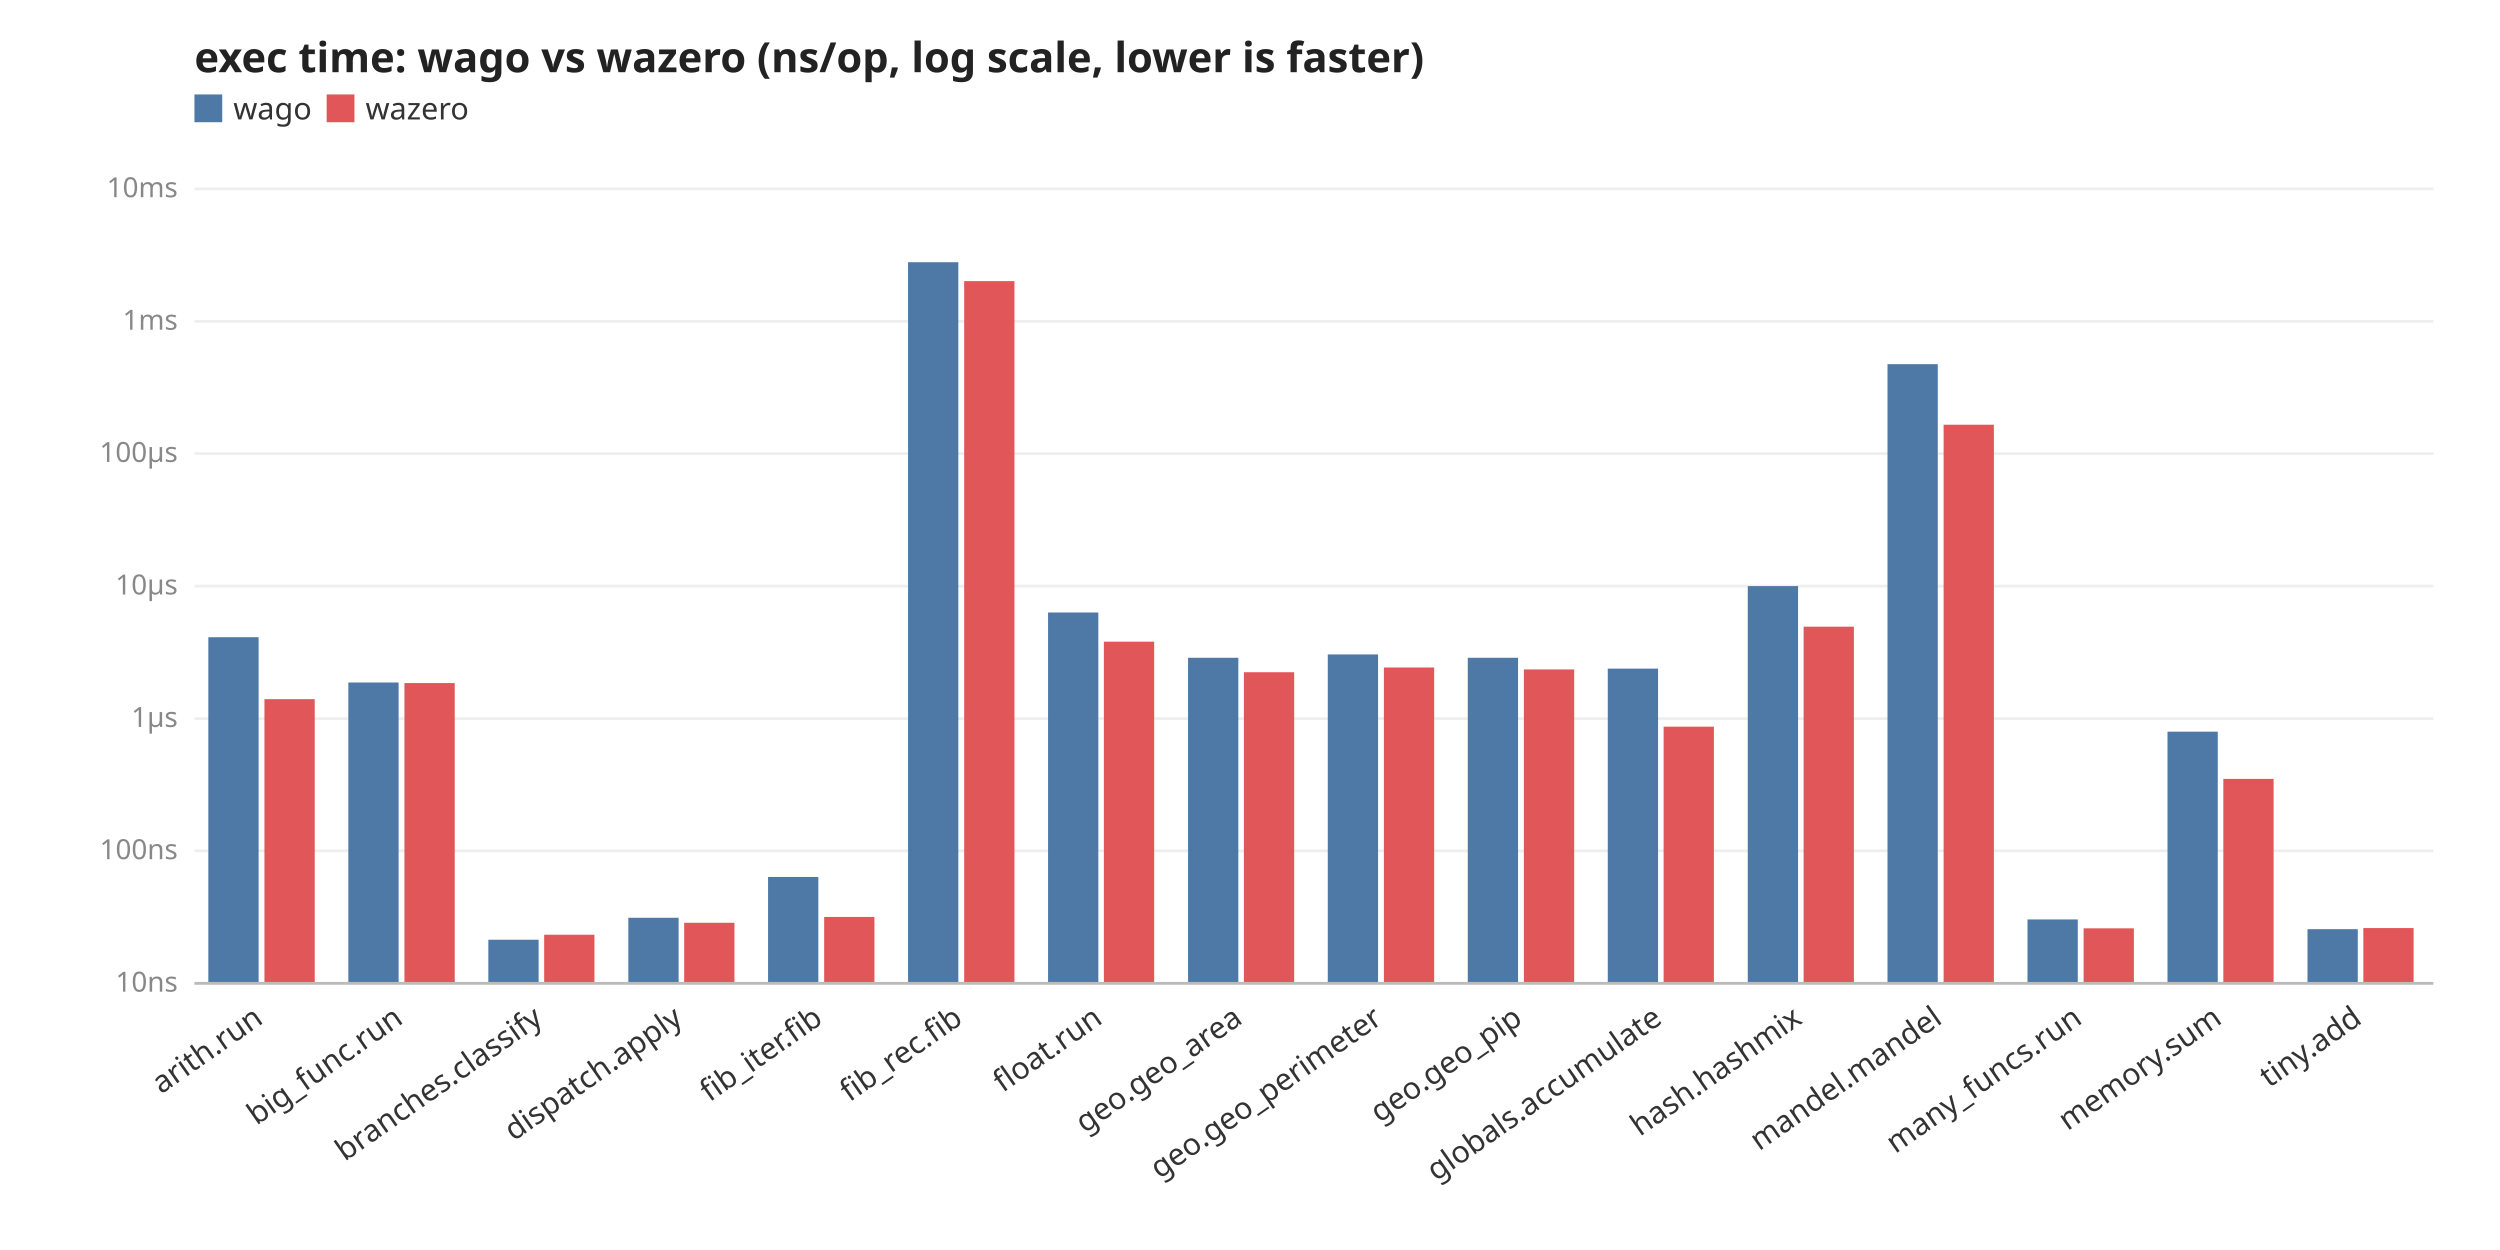
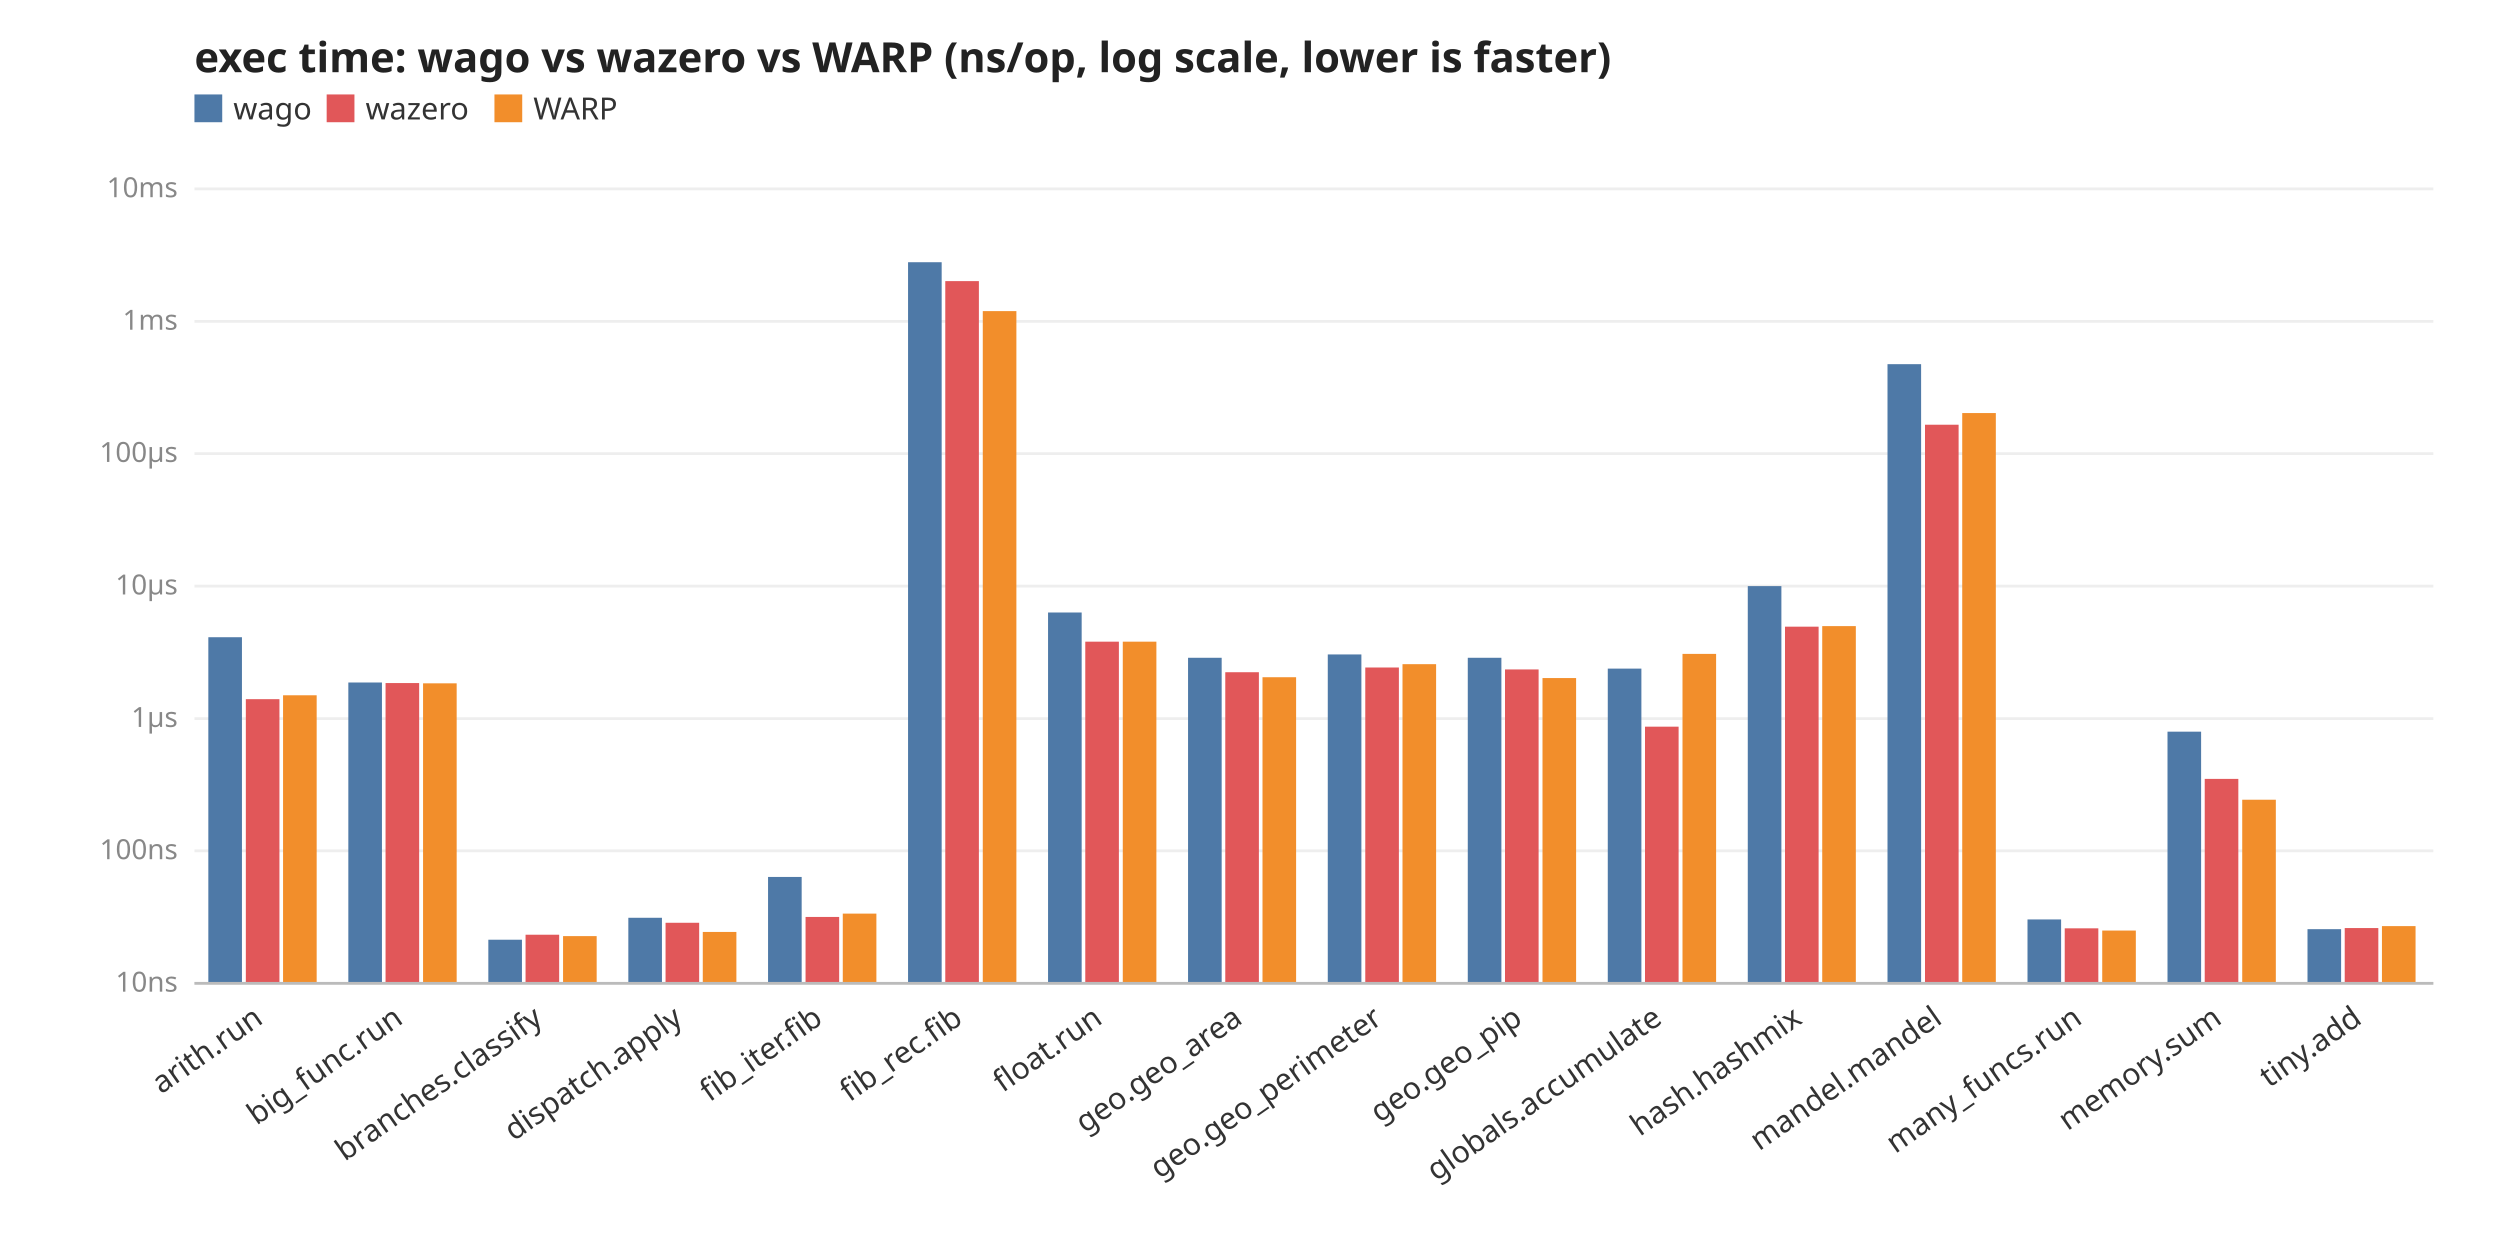
<svg xmlns="http://www.w3.org/2000/svg" width="900" height="450" viewBox="0 0 900 450" font-family="ui-sans-serif,system-ui,sans-serif">
  <style>.val{font-size:10px;fill:#444}.cat{font-size:11px;fill:#333}.leg{font-size:11px;fill:#333}.ax{font-size:10px;fill:#888}.grid{stroke:#eee}.axis{stroke:#bbb}</style>
  <rect width="900" height="450" fill="#fff" />
-   <text x="70" y="26" font-size="15" font-weight="600" fill="#222">exec time: wago vs wazero (ns/op, log scale, lower is faster)</text>
+   <text x="70" y="26" font-size="15" font-weight="600" fill="#222">exec time: wago vs wazero vs WARP (ns/op, log scale, lower is faster)</text>
  <rect x="70.0" y="34" width="10" height="10" fill="#4e79a7" fill-opacity="1.00" />
  <text x="84.0" y="43.0" class="leg" text-anchor="start">wago</text>
  <rect x="117.6" y="34" width="10" height="10" fill="#e15759" fill-opacity="1.00" />
  <text x="131.6" y="43.0" class="leg" text-anchor="start">wazero</text>
+   <rect x="178.0" y="34" width="10" height="10" fill="#f28e2b" fill-opacity="1.00" />
+   <text x="192.0" y="43.0" class="leg" text-anchor="start">WARP</text>
  <line x1="70" y1="354.0" x2="876" y2="354.0" class="grid" />
  <text x="64" y="357.0" class="ax" text-anchor="end">10ns</text>
  <line x1="70" y1="306.3" x2="876" y2="306.3" class="grid" />
  <text x="64" y="309.3" class="ax" text-anchor="end">100ns</text>
  <line x1="70" y1="258.7" x2="876" y2="258.7" class="grid" />
  <text x="64" y="261.7" class="ax" text-anchor="end">1µs</text>
  <line x1="70" y1="211.0" x2="876" y2="211.0" class="grid" />
  <text x="64" y="214.0" class="ax" text-anchor="end">10µs</text>
  <line x1="70" y1="163.3" x2="876" y2="163.3" class="grid" />
  <text x="64" y="166.3" class="ax" text-anchor="end">100µs</text>
  <line x1="70" y1="115.7" x2="876" y2="115.7" class="grid" />
  <text x="64" y="118.7" class="ax" text-anchor="end">1ms</text>
  <line x1="70" y1="68.0" x2="876" y2="68.0" class="grid" />
  <text x="64" y="71.0" class="ax" text-anchor="end">10ms</text>
-   <rect x="75.0" y="229.4" width="18.1" height="124.6" fill="#4e79a7" />
-   <rect x="95.2" y="251.7" width="18.1" height="102.3" fill="#e15759" />
+   <rect x="75.0" y="229.4" width="12.1" height="124.6" fill="#4e79a7" />
+   <rect x="88.5" y="251.7" width="12.1" height="102.3" fill="#e15759" />
+   <rect x="101.9" y="250.3" width="12.1" height="103.7" fill="#f28e2b" />
  <text x="95.2" y="368.0" class="cat" text-anchor="end" transform="rotate(-35 95.2 368.0)">arith.run</text>
-   <rect x="125.4" y="245.7" width="18.1" height="108.3" fill="#4e79a7" />
-   <rect x="145.6" y="245.9" width="18.1" height="108.1" fill="#e15759" />
+   <rect x="125.4" y="245.7" width="12.1" height="108.3" fill="#4e79a7" />
+   <rect x="138.8" y="245.9" width="12.1" height="108.1" fill="#e15759" />
+   <rect x="152.3" y="246.0" width="12.1" height="108.0" fill="#f28e2b" />
  <text x="145.6" y="368.0" class="cat" text-anchor="end" transform="rotate(-35 145.6 368.0)">big_func.run</text>
-   <rect x="175.8" y="338.3" width="18.1" height="15.7" fill="#4e79a7" />
-   <rect x="195.9" y="336.5" width="18.1" height="17.5" fill="#e15759" />
+   <rect x="175.8" y="338.3" width="12.1" height="15.7" fill="#4e79a7" />
+   <rect x="189.2" y="336.5" width="12.1" height="17.5" fill="#e15759" />
+   <rect x="202.7" y="337.0" width="12.1" height="17.0" fill="#f28e2b" />
  <text x="195.9" y="368.0" class="cat" text-anchor="end" transform="rotate(-35 195.9 368.0)">branches.classify</text>
-   <rect x="226.2" y="330.4" width="18.1" height="23.6" fill="#4e79a7" />
-   <rect x="246.3" y="332.2" width="18.1" height="21.8" fill="#e15759" />
+   <rect x="226.2" y="330.4" width="12.1" height="23.6" fill="#4e79a7" />
+   <rect x="239.6" y="332.2" width="12.1" height="21.8" fill="#e15759" />
+   <rect x="253.0" y="335.5" width="12.1" height="18.5" fill="#f28e2b" />
  <text x="246.3" y="368.0" class="cat" text-anchor="end" transform="rotate(-35 246.3 368.0)">dispatch.apply</text>
-   <rect x="276.5" y="315.7" width="18.1" height="38.3" fill="#4e79a7" />
-   <rect x="296.7" y="330.1" width="18.1" height="23.9" fill="#e15759" />
+   <rect x="276.5" y="315.7" width="12.1" height="38.3" fill="#4e79a7" />
+   <rect x="290.0" y="330.1" width="12.1" height="23.9" fill="#e15759" />
+   <rect x="303.4" y="328.9" width="12.1" height="25.1" fill="#f28e2b" />
  <text x="296.7" y="368.0" class="cat" text-anchor="end" transform="rotate(-35 296.7 368.0)">fib_iter.fib</text>
-   <rect x="326.9" y="94.4" width="18.1" height="259.6" fill="#4e79a7" />
-   <rect x="347.1" y="101.2" width="18.1" height="252.8" fill="#e15759" />
+   <rect x="326.9" y="94.4" width="12.1" height="259.6" fill="#4e79a7" />
+   <rect x="340.3" y="101.2" width="12.1" height="252.8" fill="#e15759" />
+   <rect x="353.8" y="112.0" width="12.1" height="242.0" fill="#f28e2b" />
  <text x="347.1" y="368.0" class="cat" text-anchor="end" transform="rotate(-35 347.1 368.0)">fib_rec.fib</text>
-   <rect x="377.3" y="220.5" width="18.1" height="133.5" fill="#4e79a7" />
-   <rect x="397.4" y="231.0" width="18.1" height="123.0" fill="#e15759" />
+   <rect x="377.3" y="220.5" width="12.1" height="133.5" fill="#4e79a7" />
+   <rect x="390.7" y="231.0" width="12.1" height="123.0" fill="#e15759" />
+   <rect x="404.2" y="231.0" width="12.1" height="123.0" fill="#f28e2b" />
  <text x="397.4" y="368.0" class="cat" text-anchor="end" transform="rotate(-35 397.4 368.0)">float.run</text>
-   <rect x="427.7" y="236.8" width="18.1" height="117.2" fill="#4e79a7" />
-   <rect x="447.8" y="242.0" width="18.1" height="112.0" fill="#e15759" />
+   <rect x="427.7" y="236.8" width="12.1" height="117.2" fill="#4e79a7" />
+   <rect x="441.1" y="242.0" width="12.1" height="112.0" fill="#e15759" />
+   <rect x="454.5" y="243.8" width="12.1" height="110.2" fill="#f28e2b" />
  <text x="447.8" y="368.0" class="cat" text-anchor="end" transform="rotate(-35 447.8 368.0)">geo.geo_area</text>
-   <rect x="478.0" y="235.6" width="18.1" height="118.4" fill="#4e79a7" />
-   <rect x="498.2" y="240.3" width="18.1" height="113.7" fill="#e15759" />
+   <rect x="478.0" y="235.6" width="12.1" height="118.4" fill="#4e79a7" />
+   <rect x="491.5" y="240.3" width="12.1" height="113.7" fill="#e15759" />
+   <rect x="504.9" y="239.1" width="12.1" height="114.9" fill="#f28e2b" />
  <text x="498.2" y="368.0" class="cat" text-anchor="end" transform="rotate(-35 498.2 368.0)">geo.geo_perimeter</text>
-   <rect x="528.4" y="236.8" width="18.1" height="117.2" fill="#4e79a7" />
-   <rect x="548.6" y="241.0" width="18.1" height="113.0" fill="#e15759" />
+   <rect x="528.4" y="236.8" width="12.1" height="117.2" fill="#4e79a7" />
+   <rect x="541.8" y="241.0" width="12.1" height="113.0" fill="#e15759" />
+   <rect x="555.3" y="244.1" width="12.1" height="109.9" fill="#f28e2b" />
  <text x="548.6" y="368.0" class="cat" text-anchor="end" transform="rotate(-35 548.6 368.0)">geo.geo_pip</text>
-   <rect x="578.8" y="240.7" width="18.1" height="113.3" fill="#4e79a7" />
-   <rect x="598.9" y="261.6" width="18.1" height="92.4" fill="#e15759" />
+   <rect x="578.8" y="240.7" width="12.1" height="113.3" fill="#4e79a7" />
+   <rect x="592.2" y="261.6" width="12.1" height="92.4" fill="#e15759" />
+   <rect x="605.7" y="235.4" width="12.1" height="118.6" fill="#f28e2b" />
  <text x="598.9" y="368.0" class="cat" text-anchor="end" transform="rotate(-35 598.9 368.0)">globals.accumulate</text>
-   <rect x="629.2" y="211.0" width="18.1" height="143.0" fill="#4e79a7" />
-   <rect x="649.3" y="225.6" width="18.1" height="128.4" fill="#e15759" />
+   <rect x="629.2" y="211.0" width="12.1" height="143.0" fill="#4e79a7" />
+   <rect x="642.6" y="225.6" width="12.1" height="128.4" fill="#e15759" />
+   <rect x="656.0" y="225.4" width="12.1" height="128.6" fill="#f28e2b" />
  <text x="649.3" y="368.0" class="cat" text-anchor="end" transform="rotate(-35 649.3 368.0)">hash.hashmix</text>
-   <rect x="679.5" y="131.1" width="18.1" height="222.9" fill="#4e79a7" />
-   <rect x="699.7" y="152.9" width="18.1" height="201.1" fill="#e15759" />
+   <rect x="679.5" y="131.1" width="12.1" height="222.9" fill="#4e79a7" />
+   <rect x="693.0" y="152.9" width="12.1" height="201.1" fill="#e15759" />
+   <rect x="706.4" y="148.7" width="12.1" height="205.3" fill="#f28e2b" />
  <text x="699.7" y="368.0" class="cat" text-anchor="end" transform="rotate(-35 699.7 368.0)">mandel.mandel</text>
-   <rect x="729.9" y="331.0" width="18.1" height="23.0" fill="#4e79a7" />
-   <rect x="750.1" y="334.2" width="18.1" height="19.8" fill="#e15759" />
+   <rect x="729.9" y="331.0" width="12.1" height="23.0" fill="#4e79a7" />
+   <rect x="743.3" y="334.2" width="12.1" height="19.8" fill="#e15759" />
+   <rect x="756.8" y="335.0" width="12.1" height="19.0" fill="#f28e2b" />
  <text x="750.1" y="368.0" class="cat" text-anchor="end" transform="rotate(-35 750.1 368.0)">many_funcs.run</text>
-   <rect x="780.3" y="263.4" width="18.1" height="90.6" fill="#4e79a7" />
-   <rect x="800.4" y="280.4" width="18.1" height="73.6" fill="#e15759" />
+   <rect x="780.3" y="263.4" width="12.1" height="90.6" fill="#4e79a7" />
+   <rect x="793.7" y="280.4" width="12.1" height="73.6" fill="#e15759" />
+   <rect x="807.2" y="287.9" width="12.1" height="66.1" fill="#f28e2b" />
  <text x="800.4" y="368.0" class="cat" text-anchor="end" transform="rotate(-35 800.4 368.0)">memory.sum</text>
-   <rect x="830.7" y="334.5" width="18.1" height="19.5" fill="#4e79a7" />
-   <rect x="850.8" y="334.1" width="18.1" height="19.9" fill="#e15759" />
+   <rect x="830.7" y="334.5" width="12.1" height="19.5" fill="#4e79a7" />
+   <rect x="844.1" y="334.1" width="12.1" height="19.9" fill="#e15759" />
+   <rect x="857.5" y="333.4" width="12.1" height="20.6" fill="#f28e2b" />
  <text x="850.8" y="368.0" class="cat" text-anchor="end" transform="rotate(-35 850.8 368.0)">tiny.add</text>
  <line x1="70" y1="354.0" x2="876" y2="354.0" class="axis" />
</svg>
